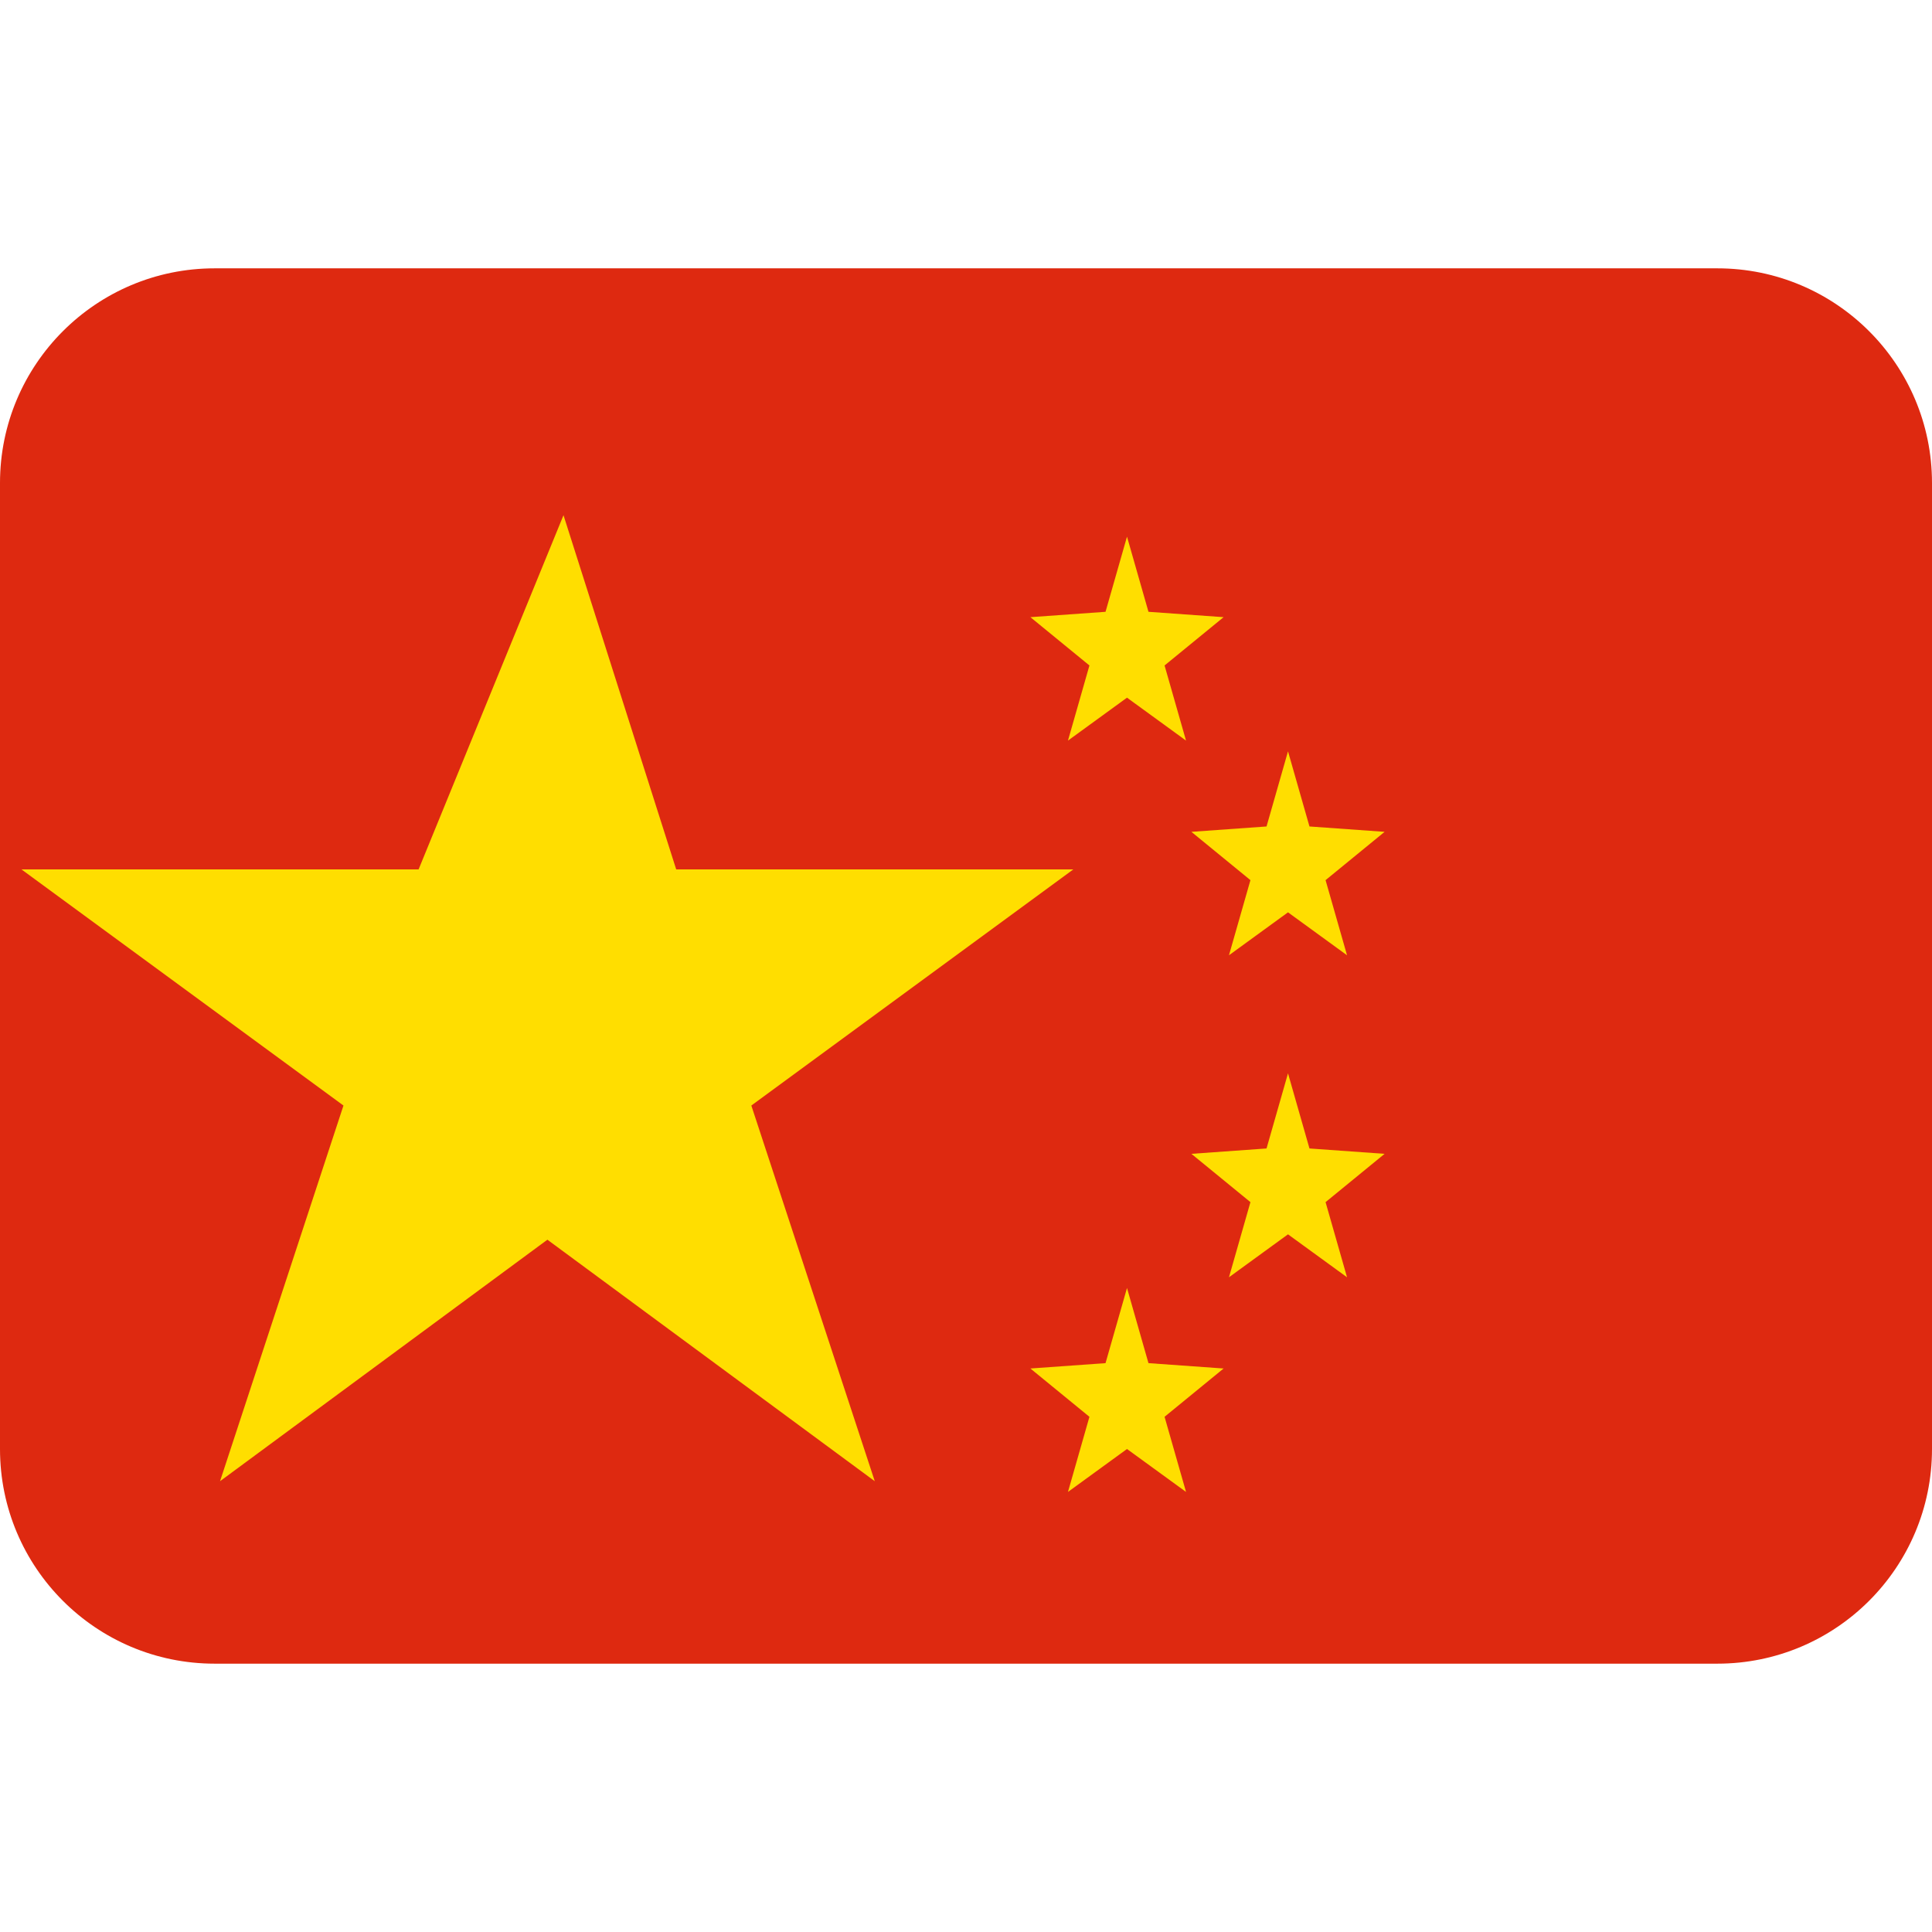
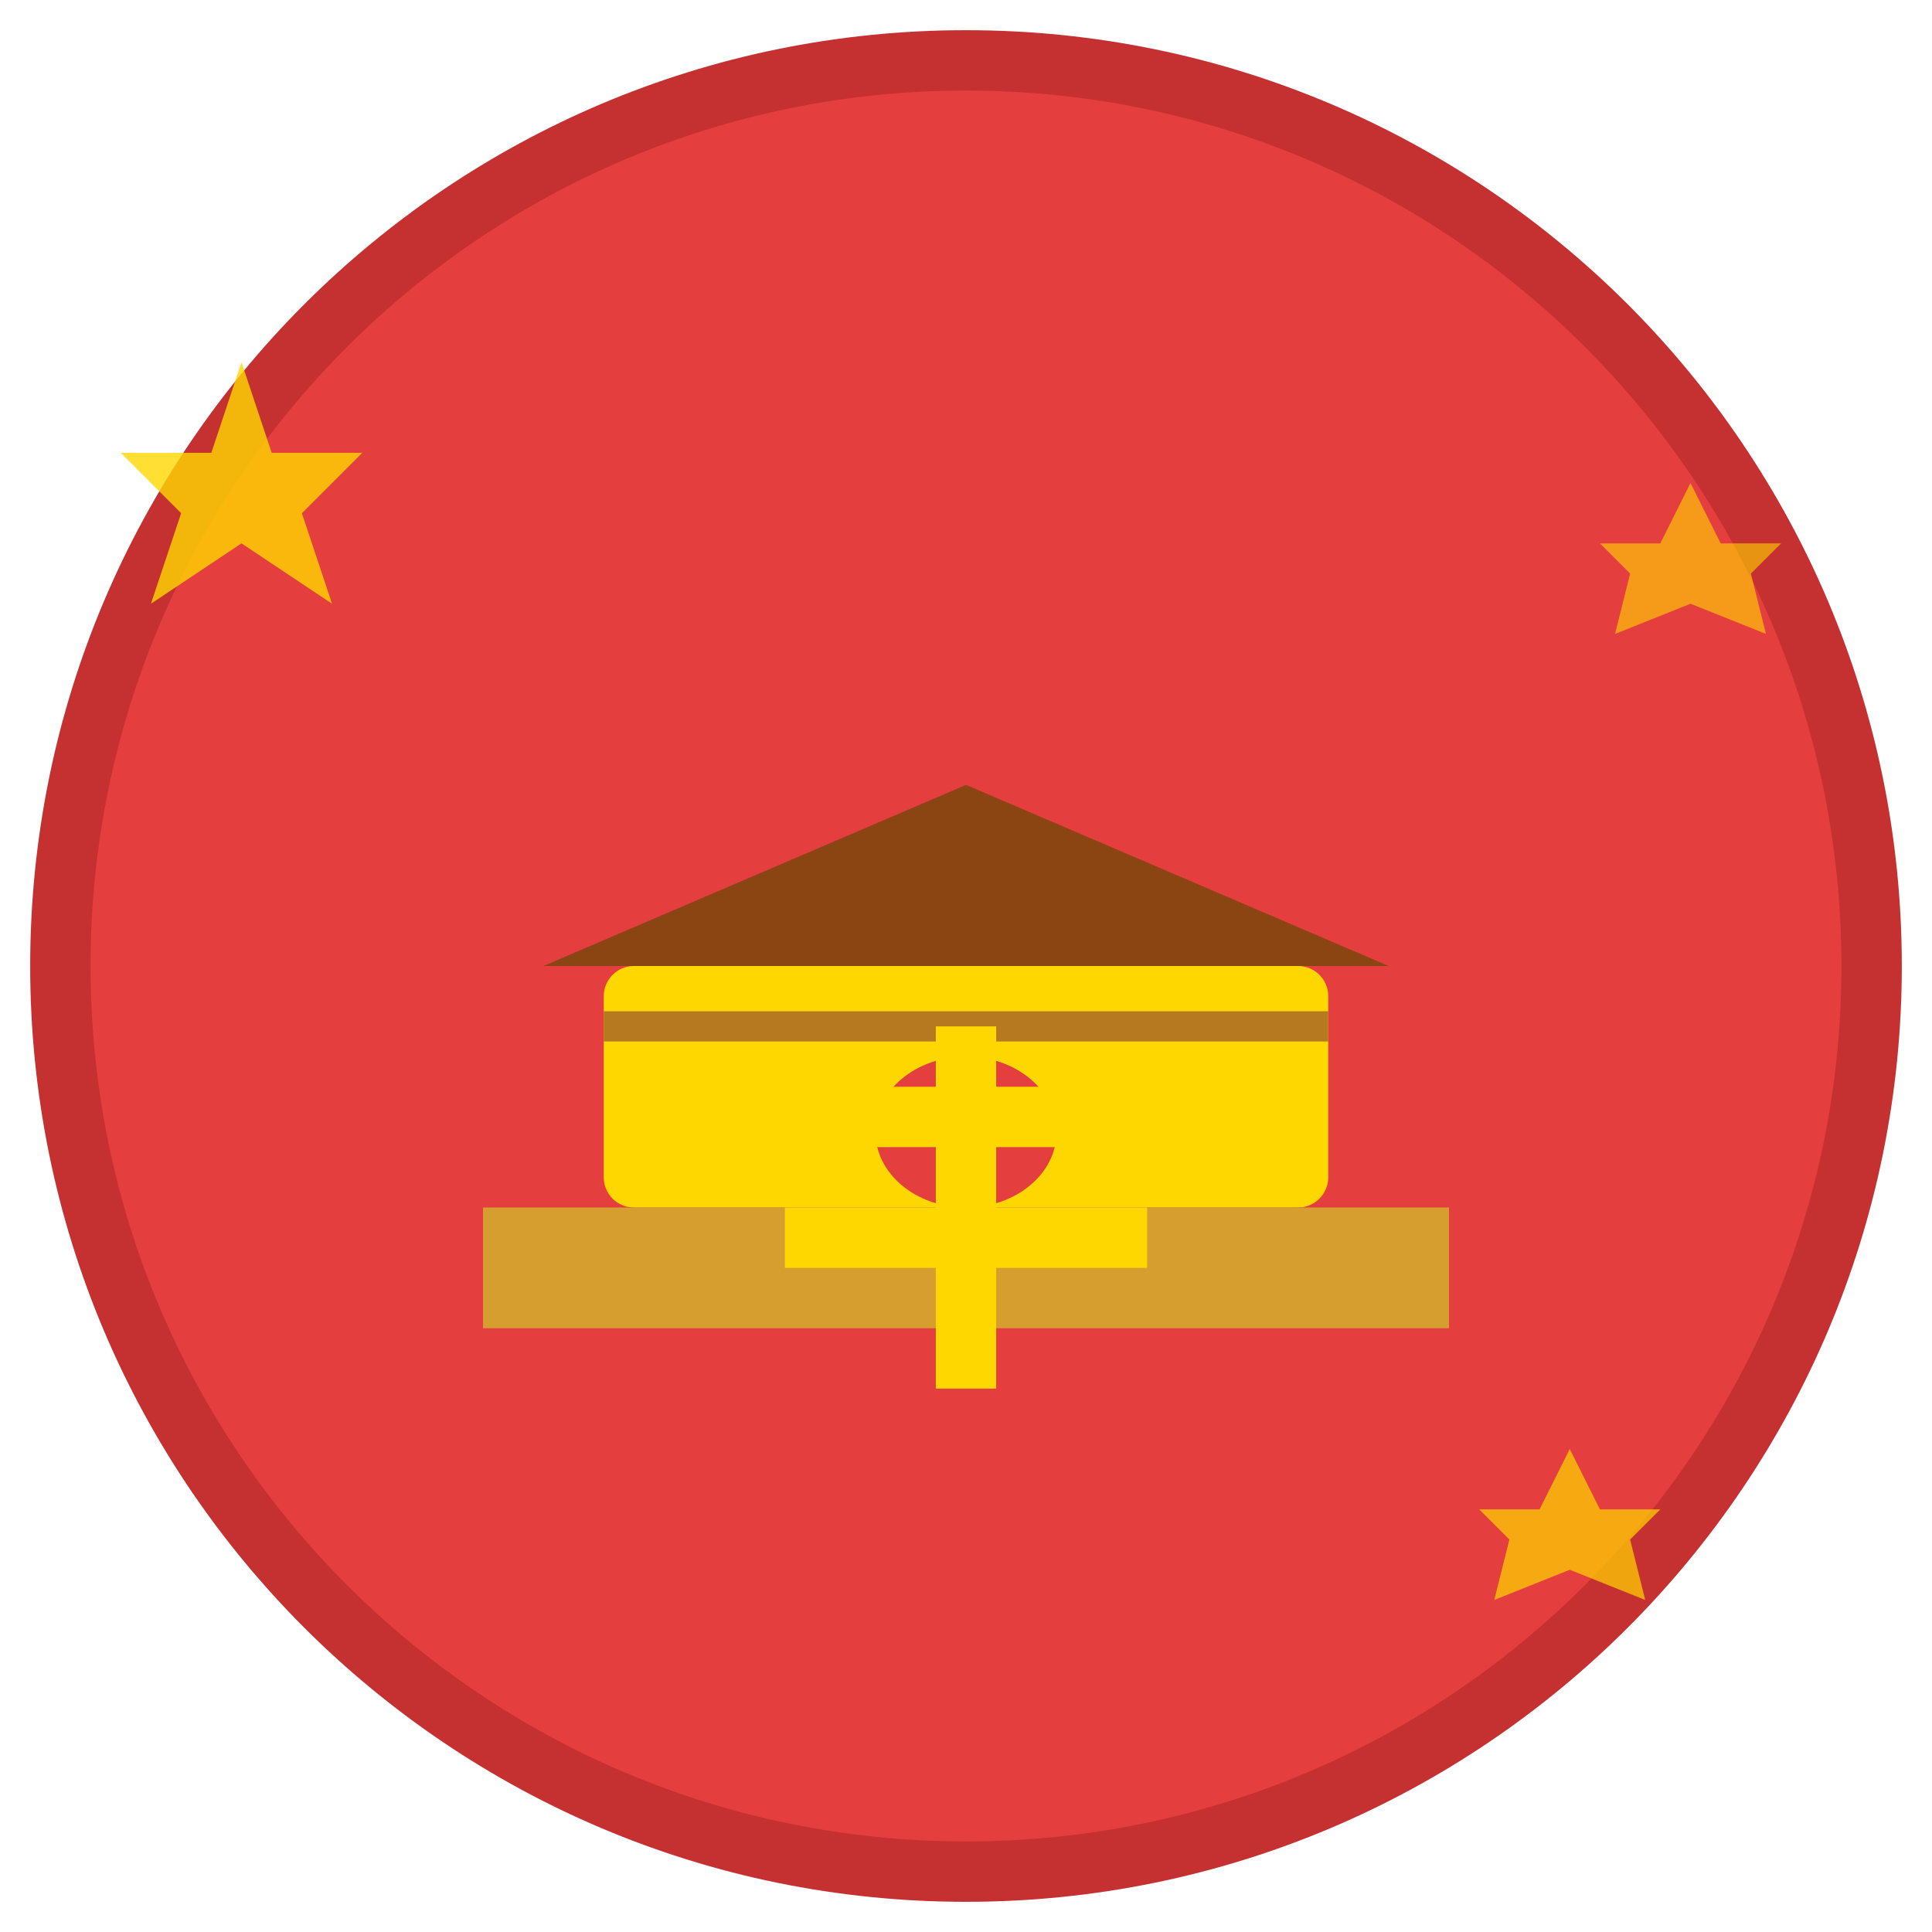
- <svg xmlns="http://www.w3.org/2000/svg" viewBox="0 0 36 36">
-   <path fill="#DE2910" d="M36 27c0 2.209-1.791 4-4 4H4c-2.209 0-4-1.791-4-4V9c0-2.209 1.791-4 4-4h28c2.209 0 4 1.791 4 4v18z" />
-   <path fill="#FFDE00" d="M10.5 9.6l2.1 6.6H20l-6 4.4 2.3 7-6.1-4.5-6.1 4.5 2.3-7-6-4.4h7.4z" />
-   <path fill="#FFDE00" d="M21 10l.4 1.4 1.4.1-1.1.9.4 1.4-1.1-.8-1.1.8.4-1.4-1.1-.9 1.4-.1zM24 14l.4 1.4 1.4.1-1.1.9.4 1.4-1.1-.8-1.1.8.4-1.4-1.1-.9 1.4-.1zM24 20l.4 1.4 1.4.1-1.1.9.4 1.4-1.1-.8-1.1.8.4-1.4-1.1-.9 1.4-.1zM21 24l.4 1.4 1.4.1-1.1.9.4 1.4-1.1-.8-1.1.8.4-1.4-1.1-.9 1.4-.1z" />
+ <svg xmlns="http://www.w3.org/2000/svg" width="64" height="64" viewBox="0 0 64 64" fill="none">
+   <circle cx="32" cy="32" r="30" fill="#E53E3E" stroke="#C53030" stroke-width="2" />
+   <g transform="translate(16, 20)">
+     <rect x="4" y="12" width="24" height="8" fill="#FFD700" rx="1" />
+     <path d="M2 12 L16 6 L30 12 Z" fill="#8B4513" />
+     <rect x="13" y="15" width="6" height="5" fill="#E53E3E" rx="3" />
+     <rect x="0" y="20" width="32" height="4" fill="#D69E2E" />
+     <line x1="4" y1="14" x2="28" y2="14" stroke="#B7791F" stroke-width="1" />
+   </g>
+   <g transform="translate(32, 42)">
+     <rect x="-6" y="-6" width="12" height="2" fill="#FFD700" />
+     <rect x="-1" y="-8" width="2" height="12" fill="#FFD700" />
+     <rect x="-6" y="-2" width="12" height="2" fill="#FFD700" />
+   </g>
+   <g fill="#FFD700">
+     <polygon points="8,12 9,15 12,15 10,17 11,20 8,18 5,20 6,17 4,15 7,15" opacity="0.8" />
+     <polygon points="56,16 57,18 59,18 58,19 58.5,21 56,20 53.5,21 54,19 53,18 55,18" opacity="0.6" />
+     <polygon points="52,48 53,50 55,50 54,51 54.5,53 52,52 49.5,53 50,51 49,50 51,50" opacity="0.7" />
+   </g>
</svg>
